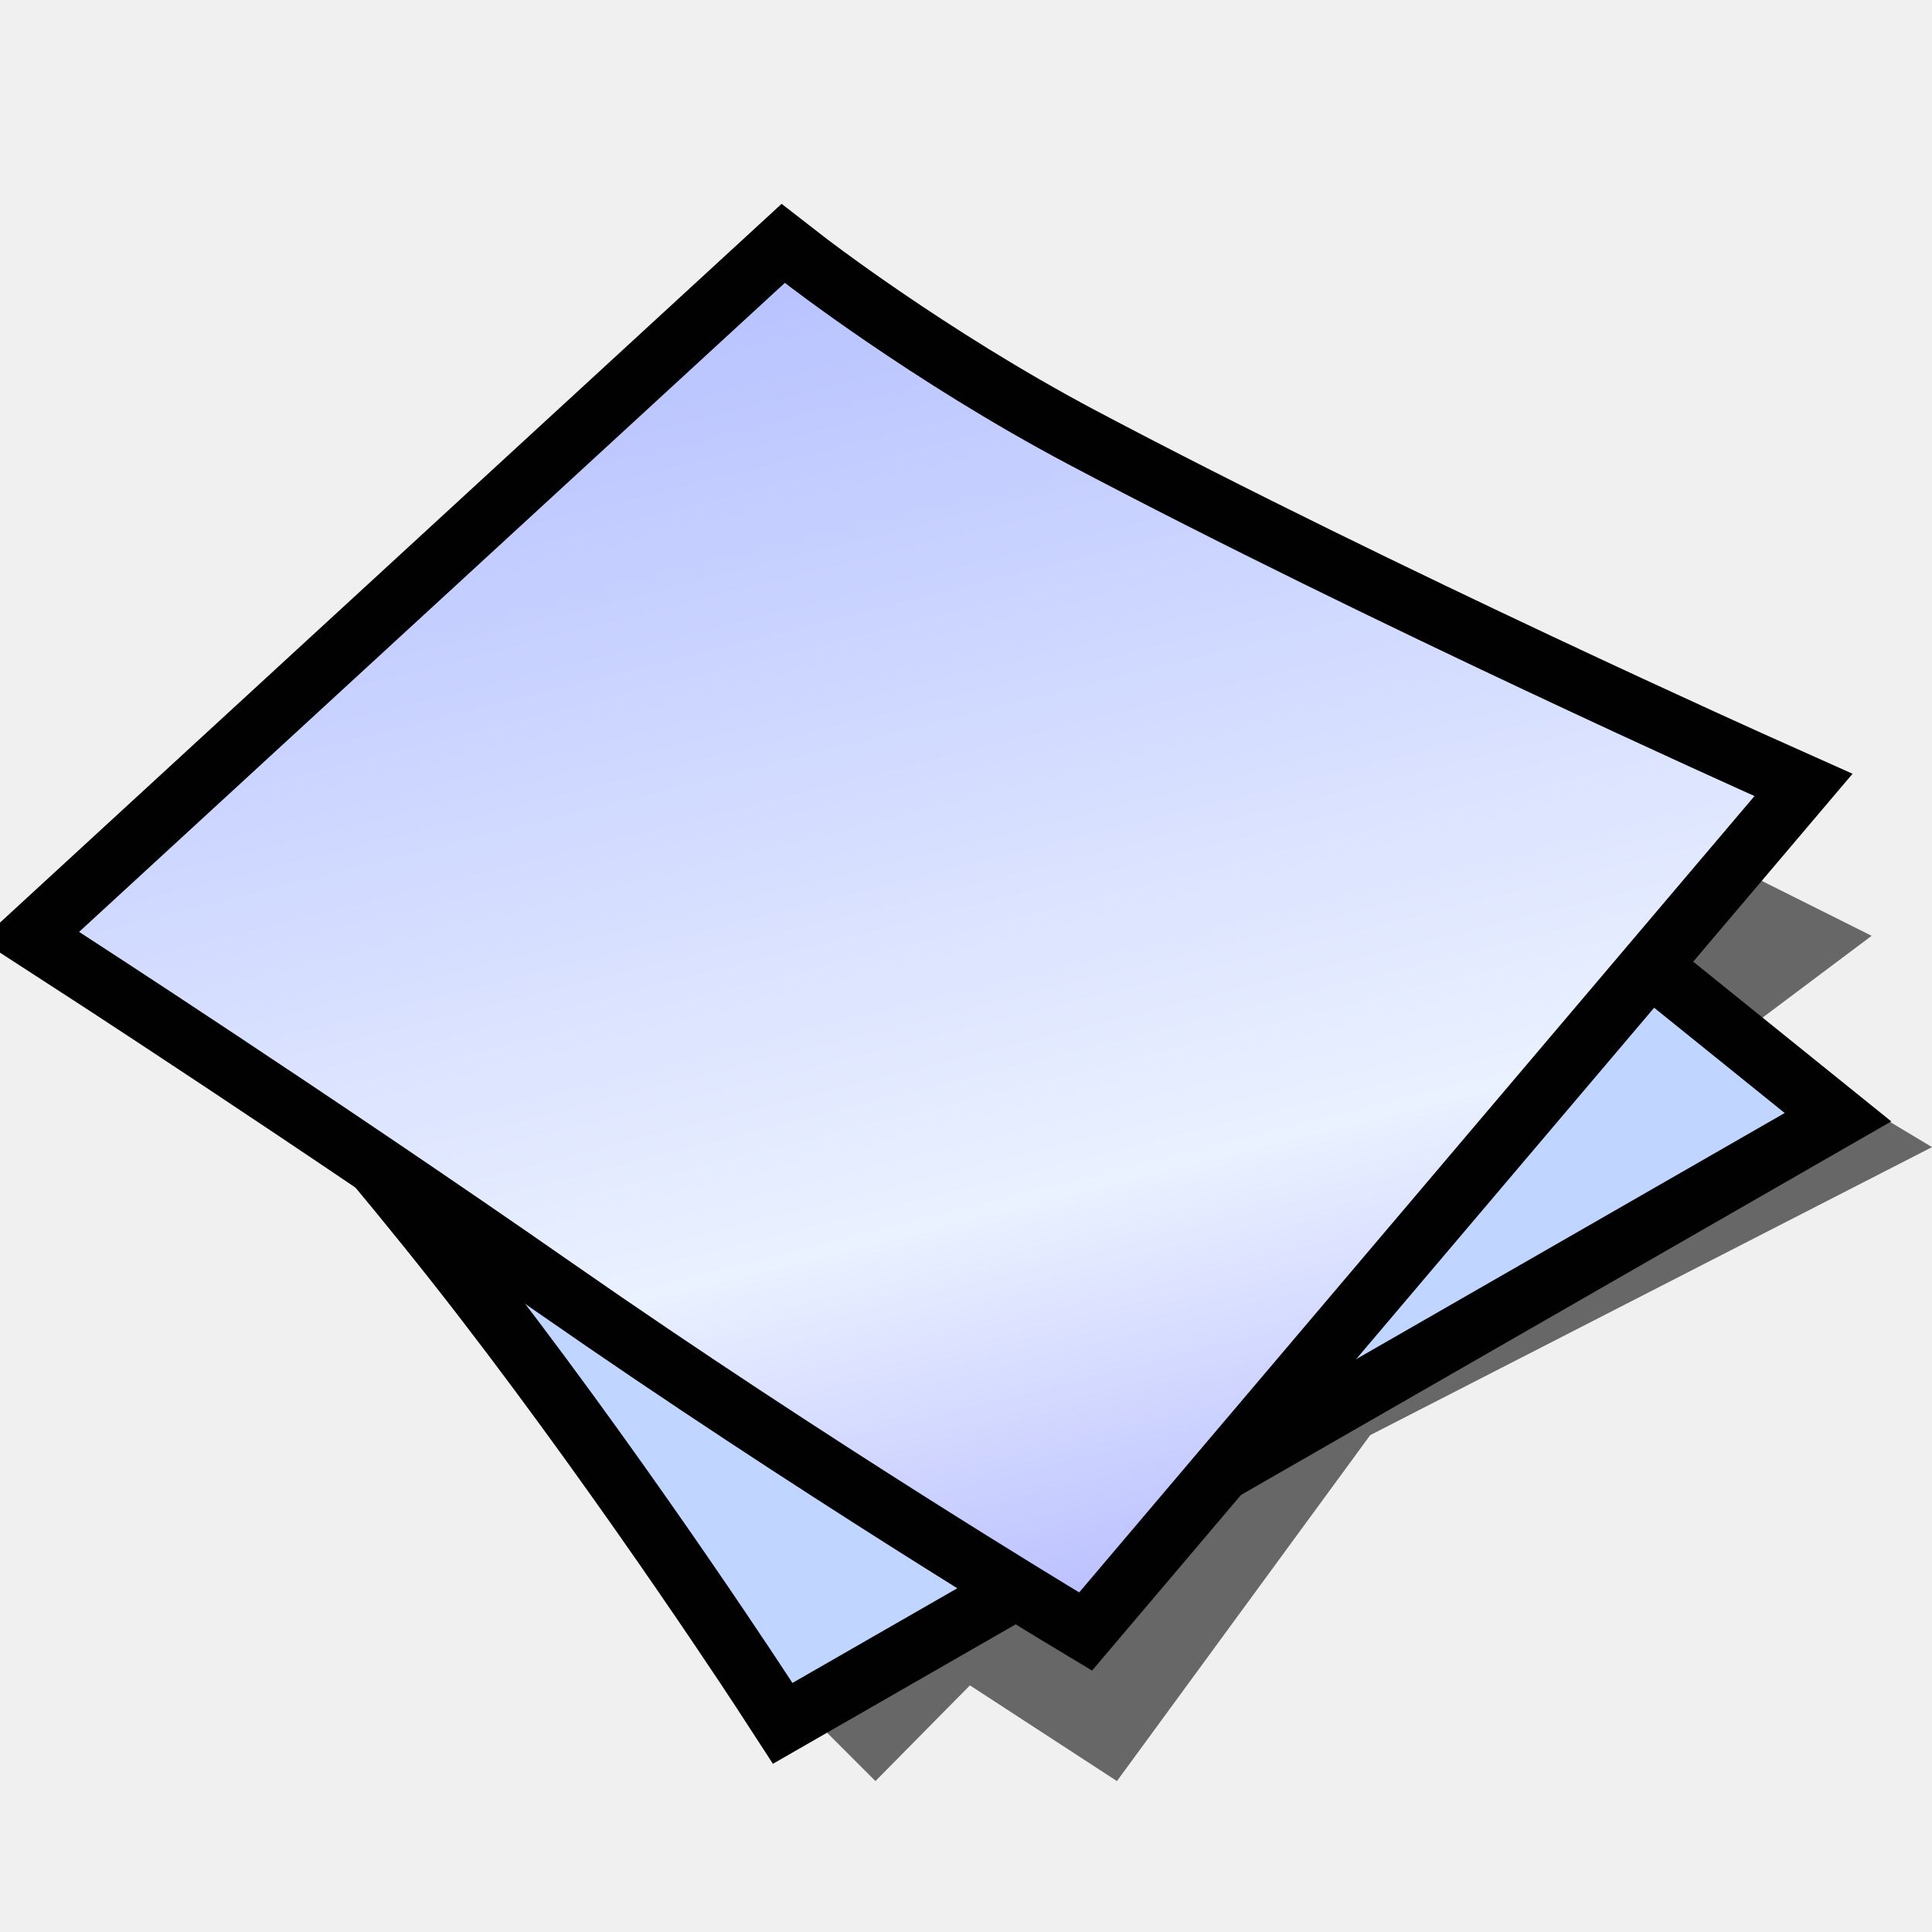
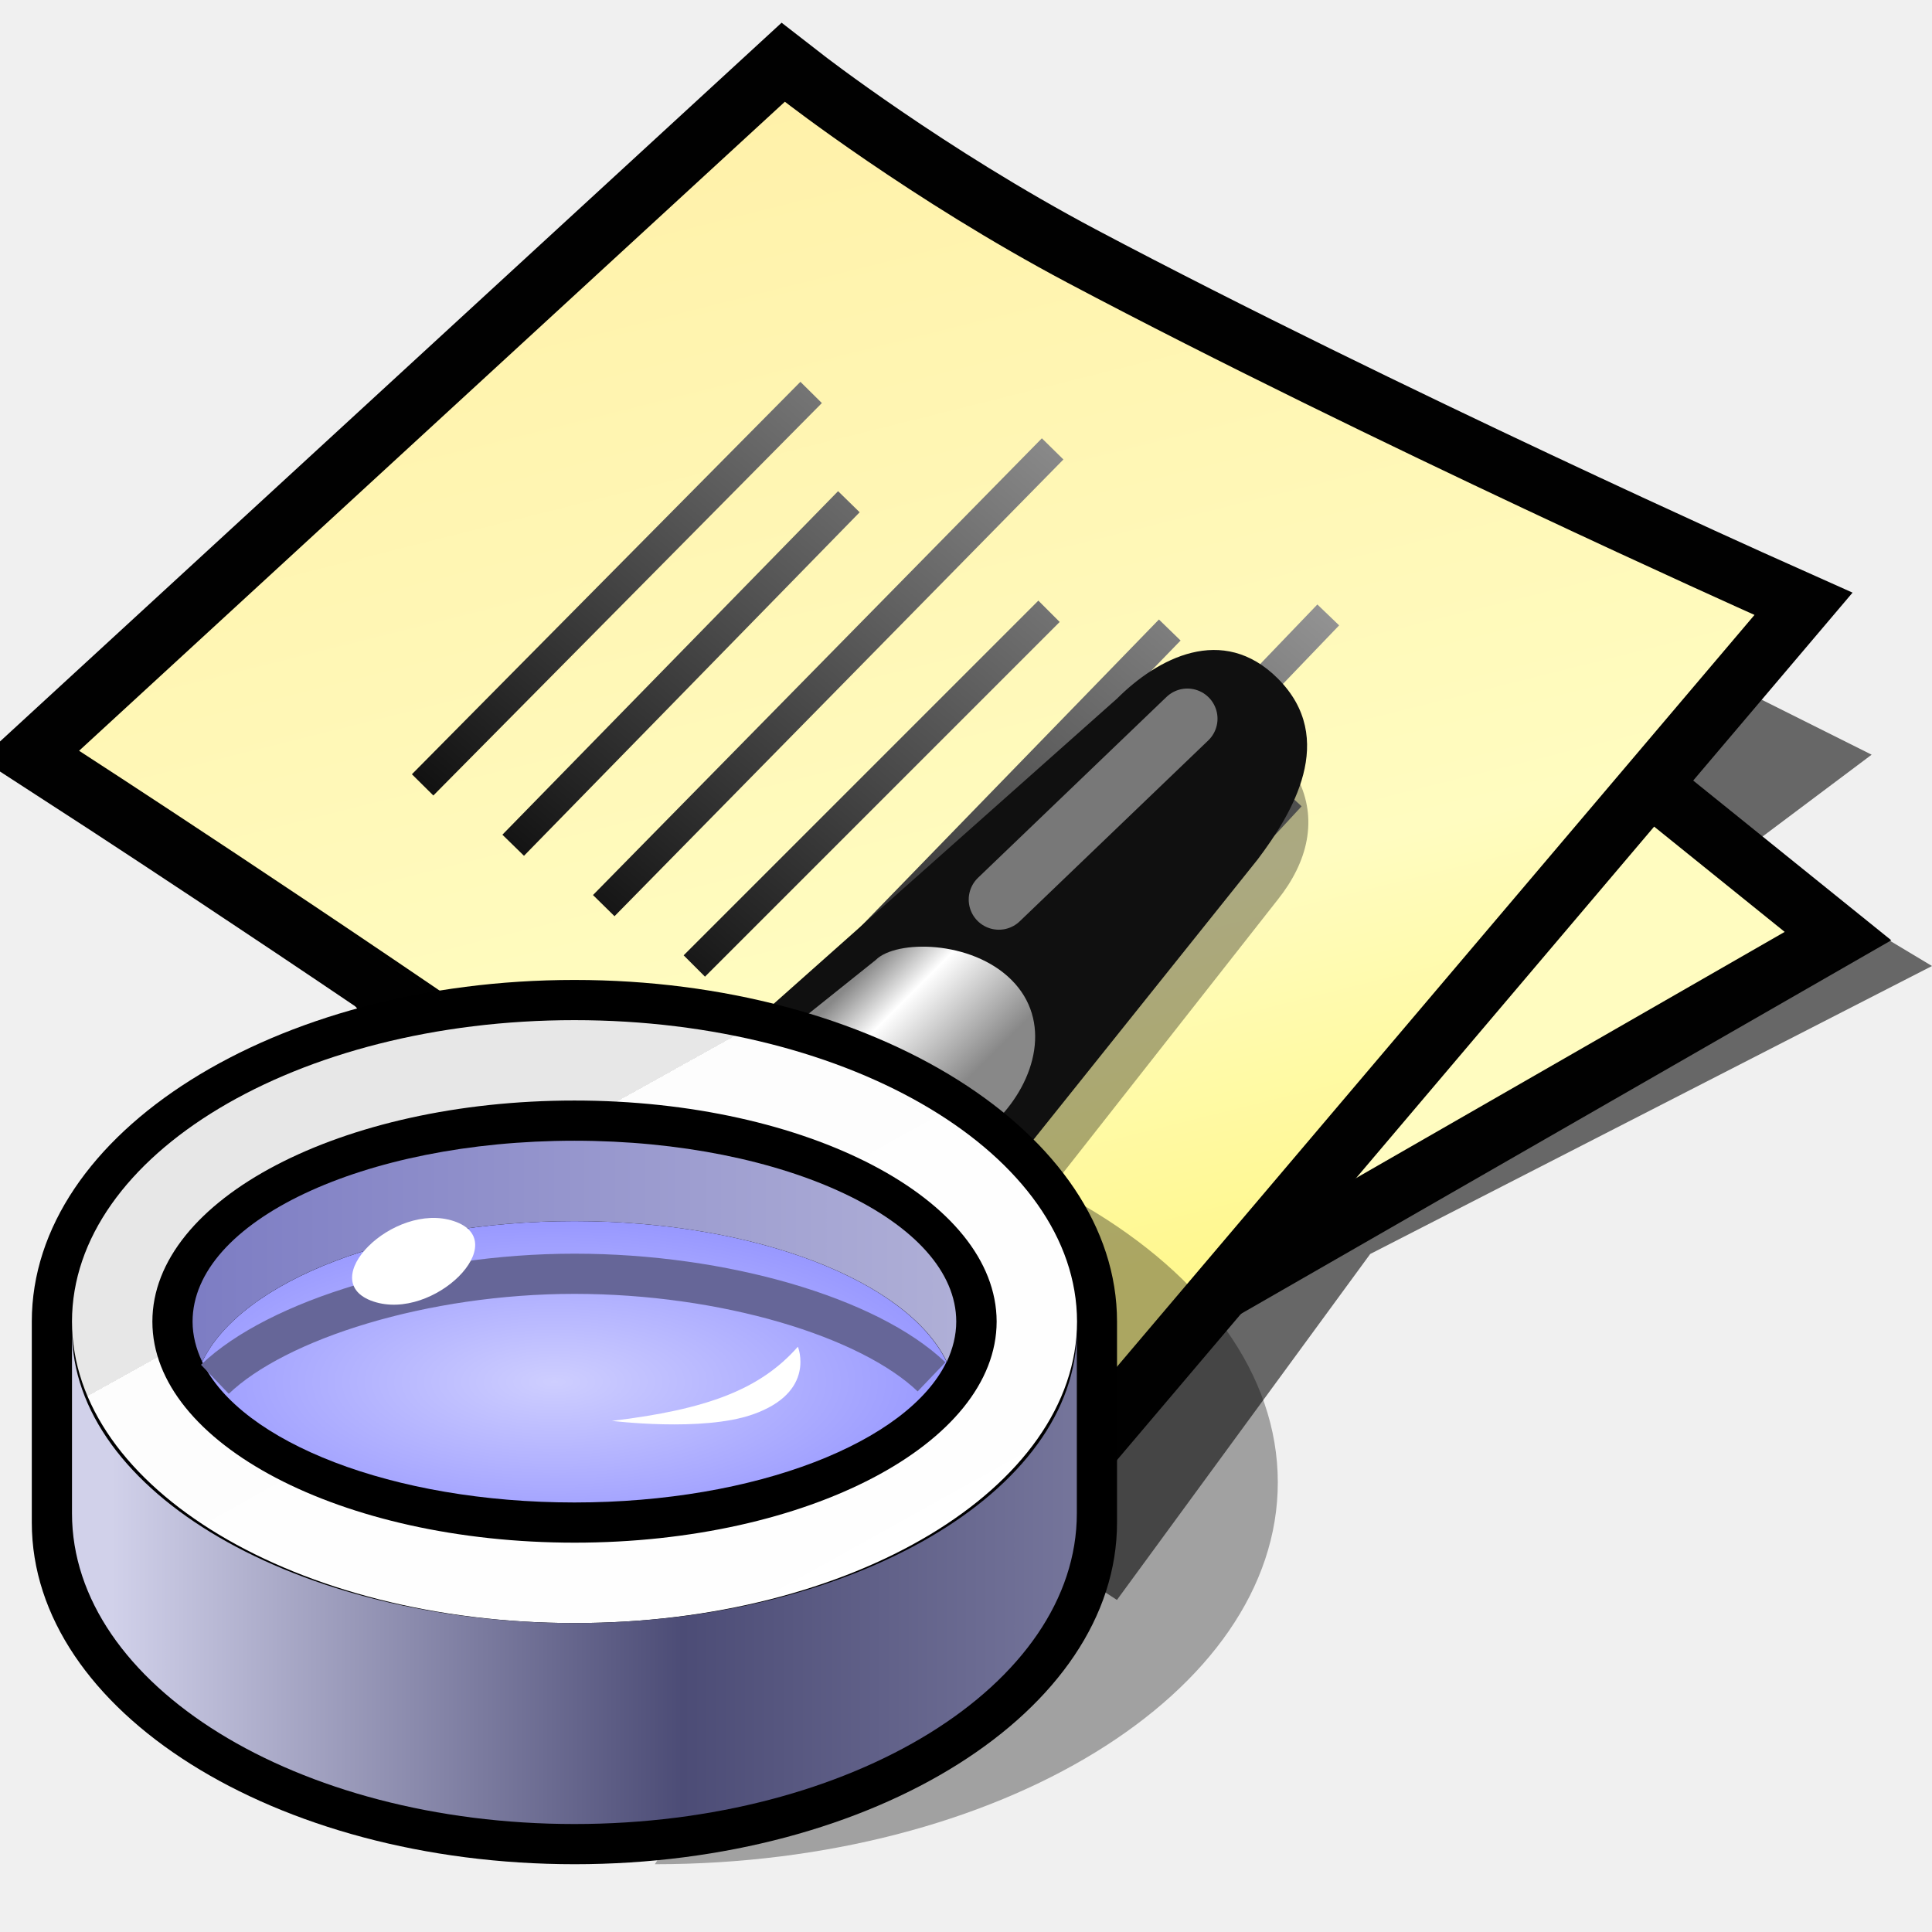
- <svg xmlns="http://www.w3.org/2000/svg" version="1.1" width="64" height="64" color-interpolation="linearRGB">
-   <g>
-     <path style="fill:#010101; fill-opacity:0.573" d="M27 57L29 59L32.13 55.83L37 59L45.39 47.54L64 38L59 35L61 37L36 49L27 57z            M58 34L62 31L58 29L55 32L58 34z" />
-     <path style="fill:none; stroke:#010101; stroke-width:4" d="M6.25 30C6.25 30 11.87 36 16.87 42.5C21.87 49 26.25 55.75 26.25 55.75L59.12 36.87L32 15L6.25 30z" />
+ <svg xmlns="http://www.w3.org/2000/svg" version="1.1" width="64" height="64" color-interpolation="linearRGB" id="svg2">
+   <defs id="defs44" />
+   <g id="g4" transform="translate(0,-6)">
+     <path style="fill:#010101;fill-opacity:0.573" d="m 27,57 2,2 3.13,-3.17 L 37,59 45.39,47.54 64,38 l -5,-3 2,2 -25,12 -9,8 z m 31,-23 4,-3 -4,-2 -3,3 3,2 z" id="path6" />
+     <path style="fill:none;stroke:#010101;stroke-width:4" d="m 6.25,30 c 0,0 5.62,6 10.62,12.5 5,6.5 9.38,13.25 9.38,13.25 L 59.12,36.87 32,15 6.25,30 Z" id="path8" />
    <radialGradient id="gradient0" gradientUnits="userSpaceOnUse" cx="0" cy="0" r="64" gradientTransform="matrix(0.5714,0,0,0.3333,26,35)">
-       <stop offset="1" stop-color="#c0d5ff" />
-       <stop offset="0.489" stop-color="#896eff" />
+       <stop offset="1" stop-color="#fffcc0" id="stop11" />
+       <stop offset="0.489" stop-color="#f1b706" id="stop13" />
    </radialGradient>
-     <path style="fill:url(#gradient0)" d="M6.25 30C6.25 30 11.87 36 16.87 42.5C21.87 49 26.25 55.75 26.25 55.75L59.12 36.87L32 15L6.25 30z" />
-     <path style="fill:none; stroke:#010101; stroke-width:4" d="M2.62 30.87C2.62 30.87 10.95 36.26 19 41.87C27.44 47.75 35.75 52.75 35.75 52.75L58.12 26.37C58.12 26.37 45.44 20.7 35.37 15.37C30.18 12.62 26 9.37 26 9.37L2.62 30.87z" />
-     <linearGradient id="gradient1" gradientUnits="userSpaceOnUse" x1="105.45" y1="-23.42" x2="119.92" y2="34.32">
-       <stop offset="0" stop-color="#a5b1ff" />
-       <stop offset="0.739" stop-color="#eaf1ff" />
-       <stop offset="1" stop-color="#b3b8ff" />
+     <path style="fill:url(#gradient0)" d="m 6.25,30 c 0,0 5.62,6 10.62,12.5 5,6.5 9.38,13.25 9.38,13.25 L 59.12,36.87 32,15 6.25,30 Z" id="path15" />
+     <path style="fill:none;stroke:#010101;stroke-width:4" d="m 2.62,30.87 c 0,0 8.33,5.39 16.38,11 8.44,5.88 16.75,10.88 16.75,10.88 L 58.12,26.37 c 0,0 -12.68,-5.67 -22.75,-11 C 30.18,12.62 26,9.37 26,9.37 L 2.62,30.87 Z" id="path17" />
+     <linearGradient id="gradient1" gradientUnits="userSpaceOnUse" x1="107.04" y1="-17.09" x2="118.33" y2="27.99">
+       <stop offset="0" stop-color="#ffefa5" id="stop20" />
+       <stop offset="0.742" stop-color="#fffcc0" id="stop22" />
+       <stop offset="1" stop-color="#fff890" id="stop24" />
    </linearGradient>
-     <path style="fill:url(#gradient1)" d="M2.62 30.87C2.62 30.87 10.95 36.26 19 41.87C27.44 47.75 35.75 52.75 35.75 52.75L58.12 26.37C58.12 26.37 45.44 20.7 35.37 15.37C30.18 12.62 26 9.37 26 9.37L2.62 30.87z" />
+     <path style="fill:url(#gradient1)" d="m 2.62,30.87 c 0,0 8.33,5.39 16.38,11 8.44,5.88 16.75,10.88 16.75,10.88 L 58.12,26.37 c 0,0 -12.68,-5.67 -22.75,-11 C 30.18,12.62 26,9.37 26,9.37 L 2.62,30.87 Z" id="path26" />
+     <linearGradient id="gradient2" gradientUnits="userSpaceOnUse" x1="-47.14" y1="-15.78" x2="-28.46" y2="-37.85">
+       <stop offset="0" stop-color="#010101" id="stop29" />
+       <stop offset="1" stop-color="#9e9e9e" id="stop31" />
+     </linearGradient>
+     <path style="fill:none;stroke:url(#gradient2);stroke-width:1" d="M 20,36 34.87,20.87 M 14,32 26.87,19 M 26,40 38.75,26.87 M 32,44 42.75,32.37" id="path33" />
+     <linearGradient id="gradient3" gradientUnits="userSpaceOnUse" x1="-47.14" y1="-15.78" x2="-28.46" y2="-37.85">
+       <stop offset="0" stop-color="#010101" id="stop36" />
+       <stop offset="1" stop-color="#9e9e9e" id="stop38" />
+     </linearGradient>
+     <path style="fill:none;stroke:url(#gradient3);stroke-width:1" d="M 29,42 44,26.37 M 23,38 34.75,26.25 M 17,34 28.12,22.62" id="path40" />
+   </g>
+   <g style="color-interpolation:linearRGB" id="g7565" transform="matrix(0.665733,0,0,0.665733,1.05343,19.14758)">
+     <g id="g7502">
+       <path id="path7504" d="M 52.42,31.27 31,64 C 48.12,64 62,55.49 62,45 62,39.6 58.32,34.73 52.43,31.27 l -0.01,0 z M 48,28 51,30 62,16 c 1.5,-1.88 2,-4 1,-6 L 48,28 Z" style="fill:#000000;fill-opacity:0.329" />
+       <path id="path7506" d="M 54,6 36,22 49,29 61,14 C 62.71,11.73 65,8 62,5 59.25,2.25 56,4 54,6 Z" style="fill:#101010" />
+       <linearGradient y2="26.57" x2="48.47" y1="19.5" x1="41.4" gradientUnits="userSpaceOnUse" id="gradient0-3">
+         <stop id="stop7509" stop-color="#888888" offset="0" />
+         <stop id="stop7511" stop-color="#ffffff" offset="0.25" />
+         <stop id="stop7513" stop-color="#888888" offset="0.75" />
+         <stop id="stop7515" stop-color="#888888" offset="1" />
+       </linearGradient>
+       <path id="path7517" d="m 48,27 c 2,-2 2.75,-5 0.75,-7 C 46.75,18 43,18 42,19 l -5,4 11,4 z" style="fill:url(#gradient0-3)" />
+       <path id="path7519" d="M 27,20 C 12.09,20 0,27.61 0,37 L 0,47 C 0,56.38 12.09,64 27.01,64 41.92,64 54,56.38 54,47 L 54,37 C 54,27.61 41.9,20 27,20 l 0,0 z" style="fill:#000000" />
+       <linearGradient y2="7.84" x2="130.73" y1="-37.06" x1="105.74" gradientUnits="userSpaceOnUse" id="gradient1-6">
+         <stop id="stop7522" stop-color="#e7e7e7" offset="0.348" />
+         <stop id="stop7524" stop-color="#fdfdfd" offset="0" />
+         <stop id="stop7526" stop-color="#ffffff" offset="1" />
+       </linearGradient>
+       <path id="path7528" d="M 27,22 C 13.19,22 2,28.71 2,37 2,45.28 13.19,52 27.01,52 40.81,52 52,45.28 52.01,37 52,28.71 40.8,22 27,22 l 0,0 z m 0,4 C 38.59,26 48,30.92 48.01,37 48,43.07 38.6,48 27.01,48 15.4,48 6,43.07 6,37 6,30.92 15.39,26 27,26 l 0,0 z" style="fill:url(#gradient1-6)" />
+       <radialGradient gradientTransform="matrix(0.3125,0,0,0.125,26,40)" r="64" cy="0" cx="0" gradientUnits="userSpaceOnUse" id="gradient2-7">
+         <stop id="stop7531" stop-color="#ceceff" offset="0" />
+         <stop id="stop7533" stop-color="#9898ff" offset="1" />
+       </radialGradient>
+       <path id="path7535" d="m 27,46 c 9.04,0 16.59,-3 18.52,-7 -1.93,-4.01 -9.48,-7 -18.52,-7 -9.04,0 -16.61,2.99 -18.52,7 1.91,4 9.47,7 18.52,7 l 0,0 z" style="fill:url(#gradient2-7)" />
+       <path id="path7537" d="m 9.11,39.87 c 3.1,-2.97 10.43,-5.25 17.89,-5.25 7.45,0 14.66,2.16 17.77,5.13" style="fill:none;stroke:#666698;stroke-width:2" />
+       <linearGradient y2="-64" x2="64" y1="-64" x1="-10.5" gradientUnits="userSpaceOnUse" id="gradient3-5">
+         <stop id="stop7540" stop-color="#6464ba" offset="0" />
+         <stop id="stop7542" stop-color="#c7c7e0" offset="1" />
+       </linearGradient>
+       <path id="path7544" d="m 27,28 c -10.5,0 -19,4.02 -19,9 0,0.68 0.17,1.35 0.48,2 1.91,-4.01 9.47,-7 18.52,-7 9.04,0 16.6,2.99 18.53,7 0.3,-0.65 0.47,-1.32 0.47,-2 0,-4.98 -8.51,-9 -19,-9 l 0,0 z" style="fill:url(#gradient3-5)" />
+       <path id="path7546" d="m 17,36 c 3,1 7,-3 4,-4 -3,-1 -7,3 -4,4 z m 21.12,2.25 c -1.87,2.12 -4.5,3.12 -9.25,3.69 0,0 4.5,0.56 7,-0.32 3.18,-1.11 2.25,-3.37 2.25,-3.37 z" style="fill:#ffffff" />
+       <path id="path7548" d="M 48.12,16 57.5,7" style="fill:none;stroke:#787878;stroke-width:3;stroke-linecap:round" />
+       <linearGradient y2="-64" x2="52" y1="-64" x1="4" gradientUnits="userSpaceOnUse" id="gradient4">
+         <stop id="stop7551" stop-color="#d1d1ea" offset="0" />
+         <stop id="stop7553" stop-color="#4c4c76" offset="0.591" />
+         <stop id="stop7555" stop-color="#75759b" offset="1" />
+       </linearGradient>
+       <path id="path7557" d="M 27,52 C 13.19,52 2,45.48 2,37.45 l 0,9.09 C 2,55.08 13.19,62 27,62 40.82,62 52,55.08 52,46.54 l 0,-9.09 C 52,45.48 40.8,52 27,52 l 0,0 z" style="fill:url(#gradient4)" />
+     </g>
  </g>
</svg>
